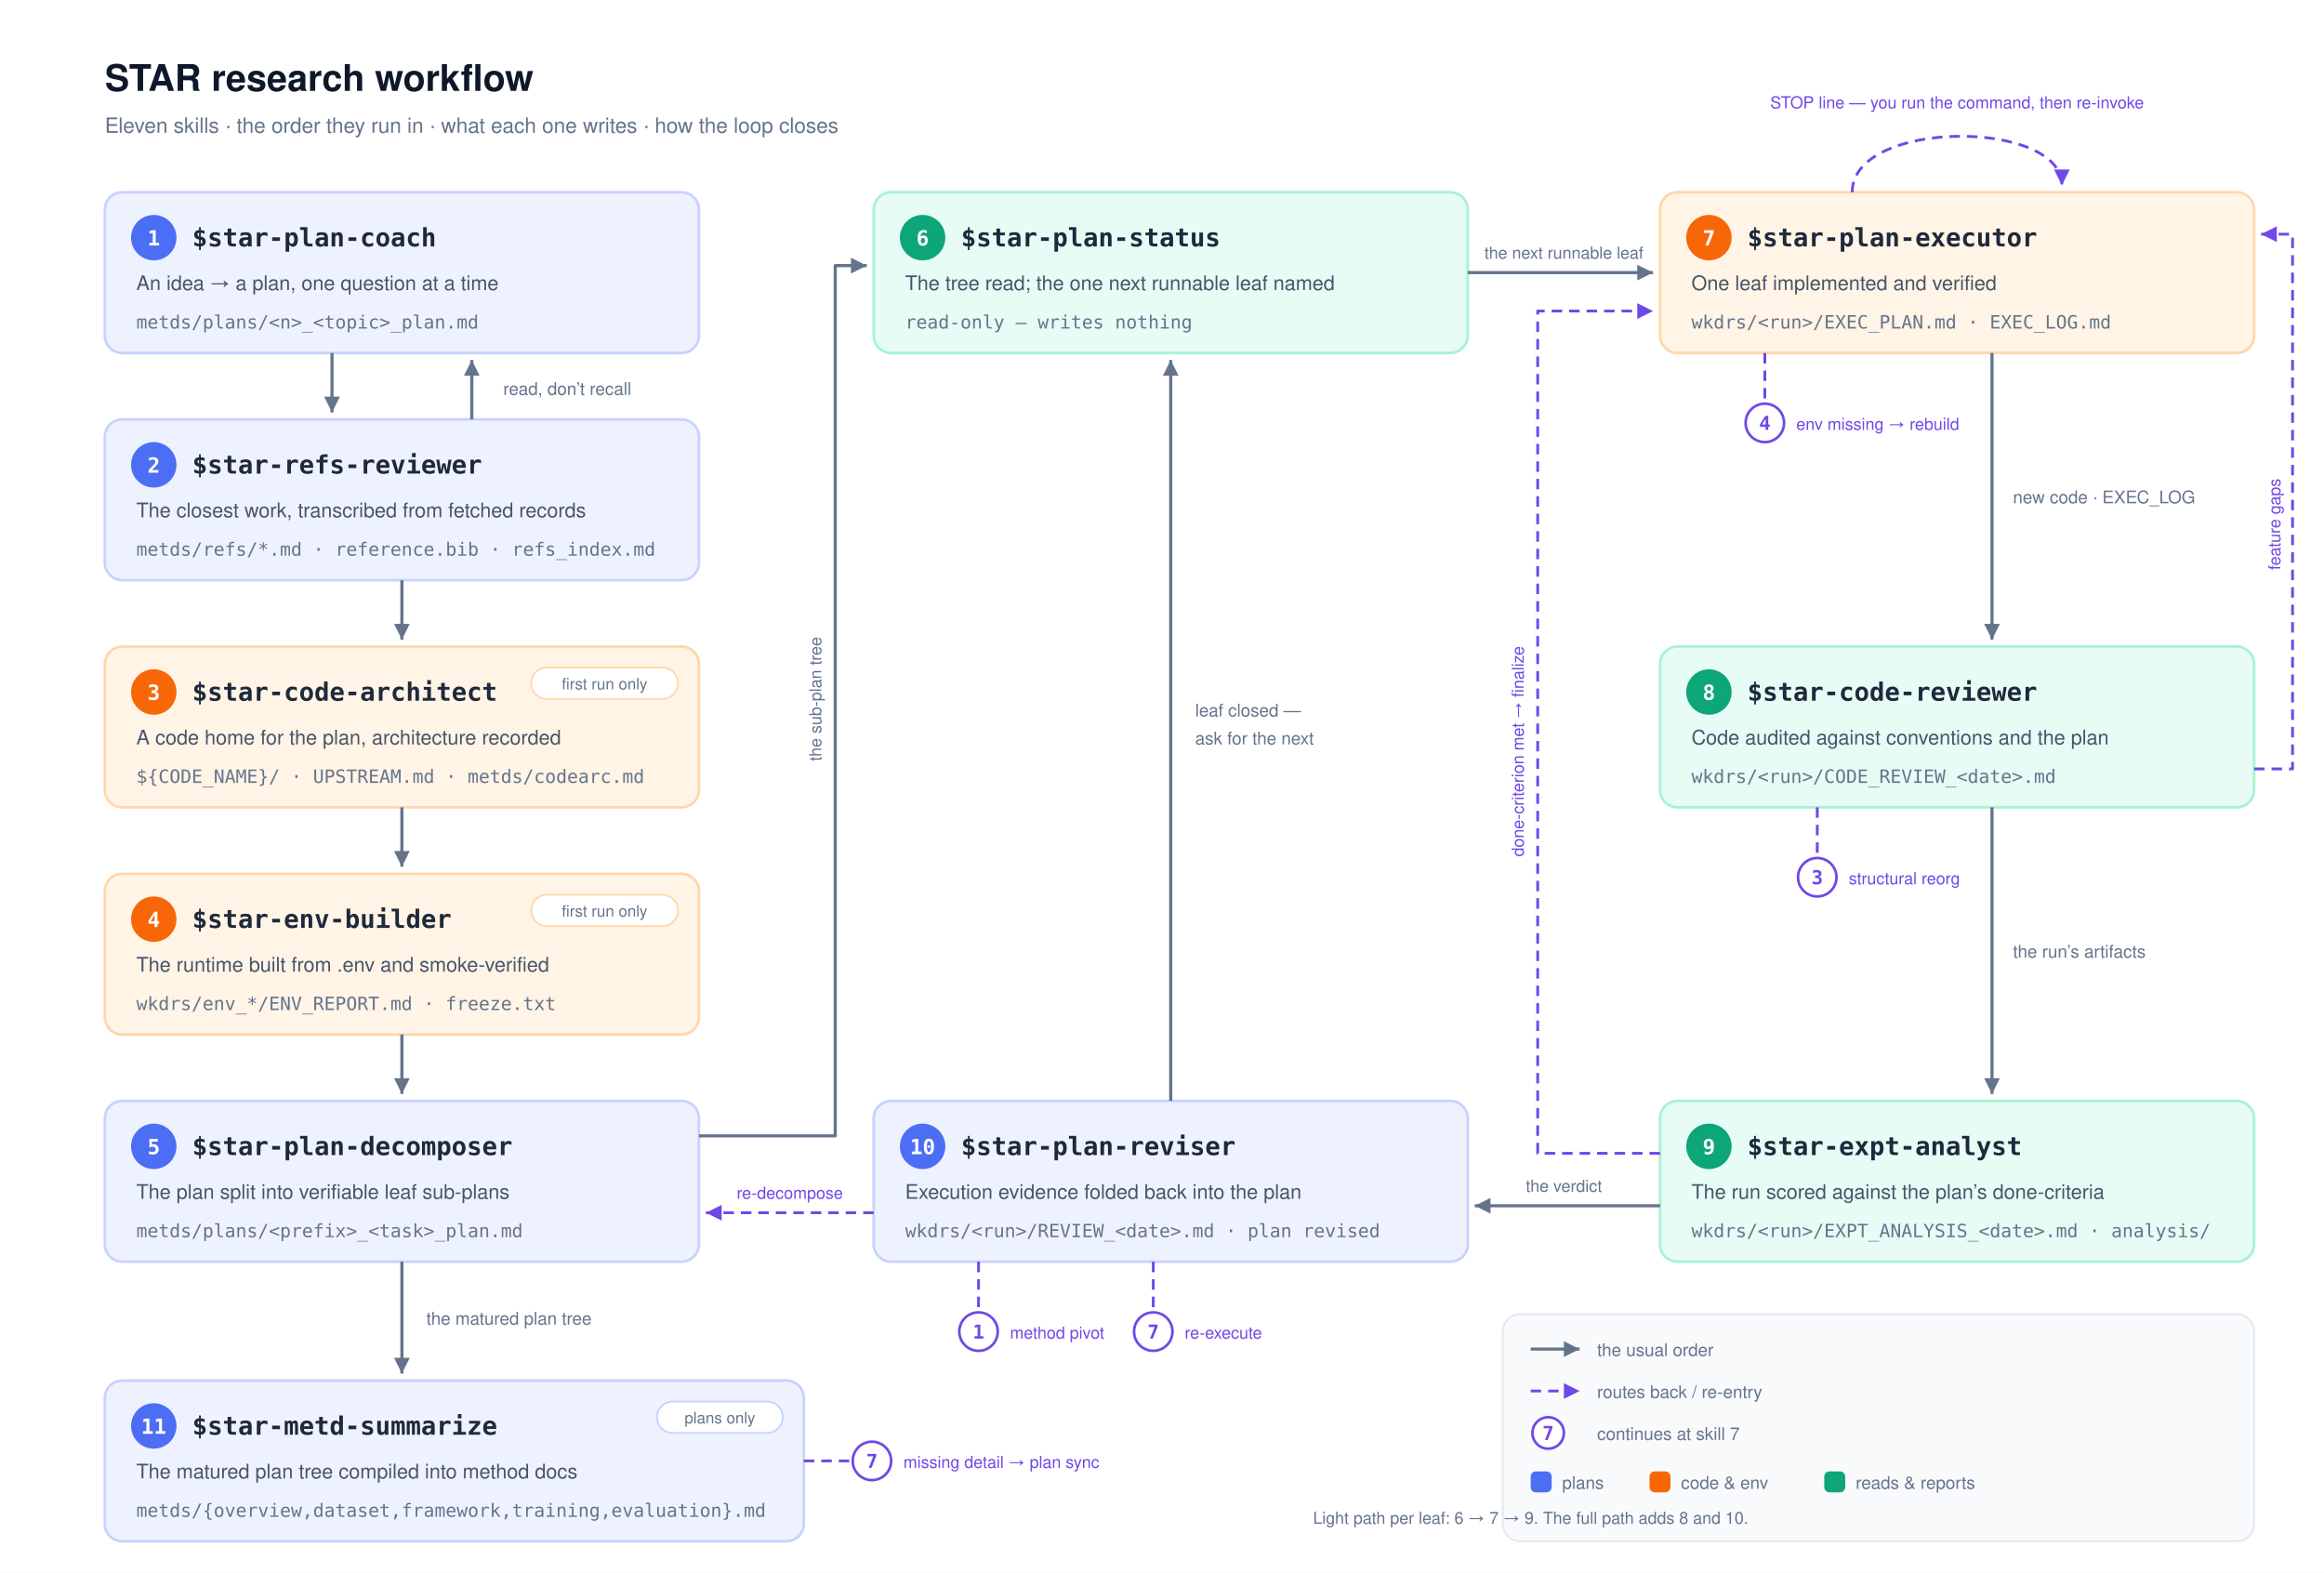
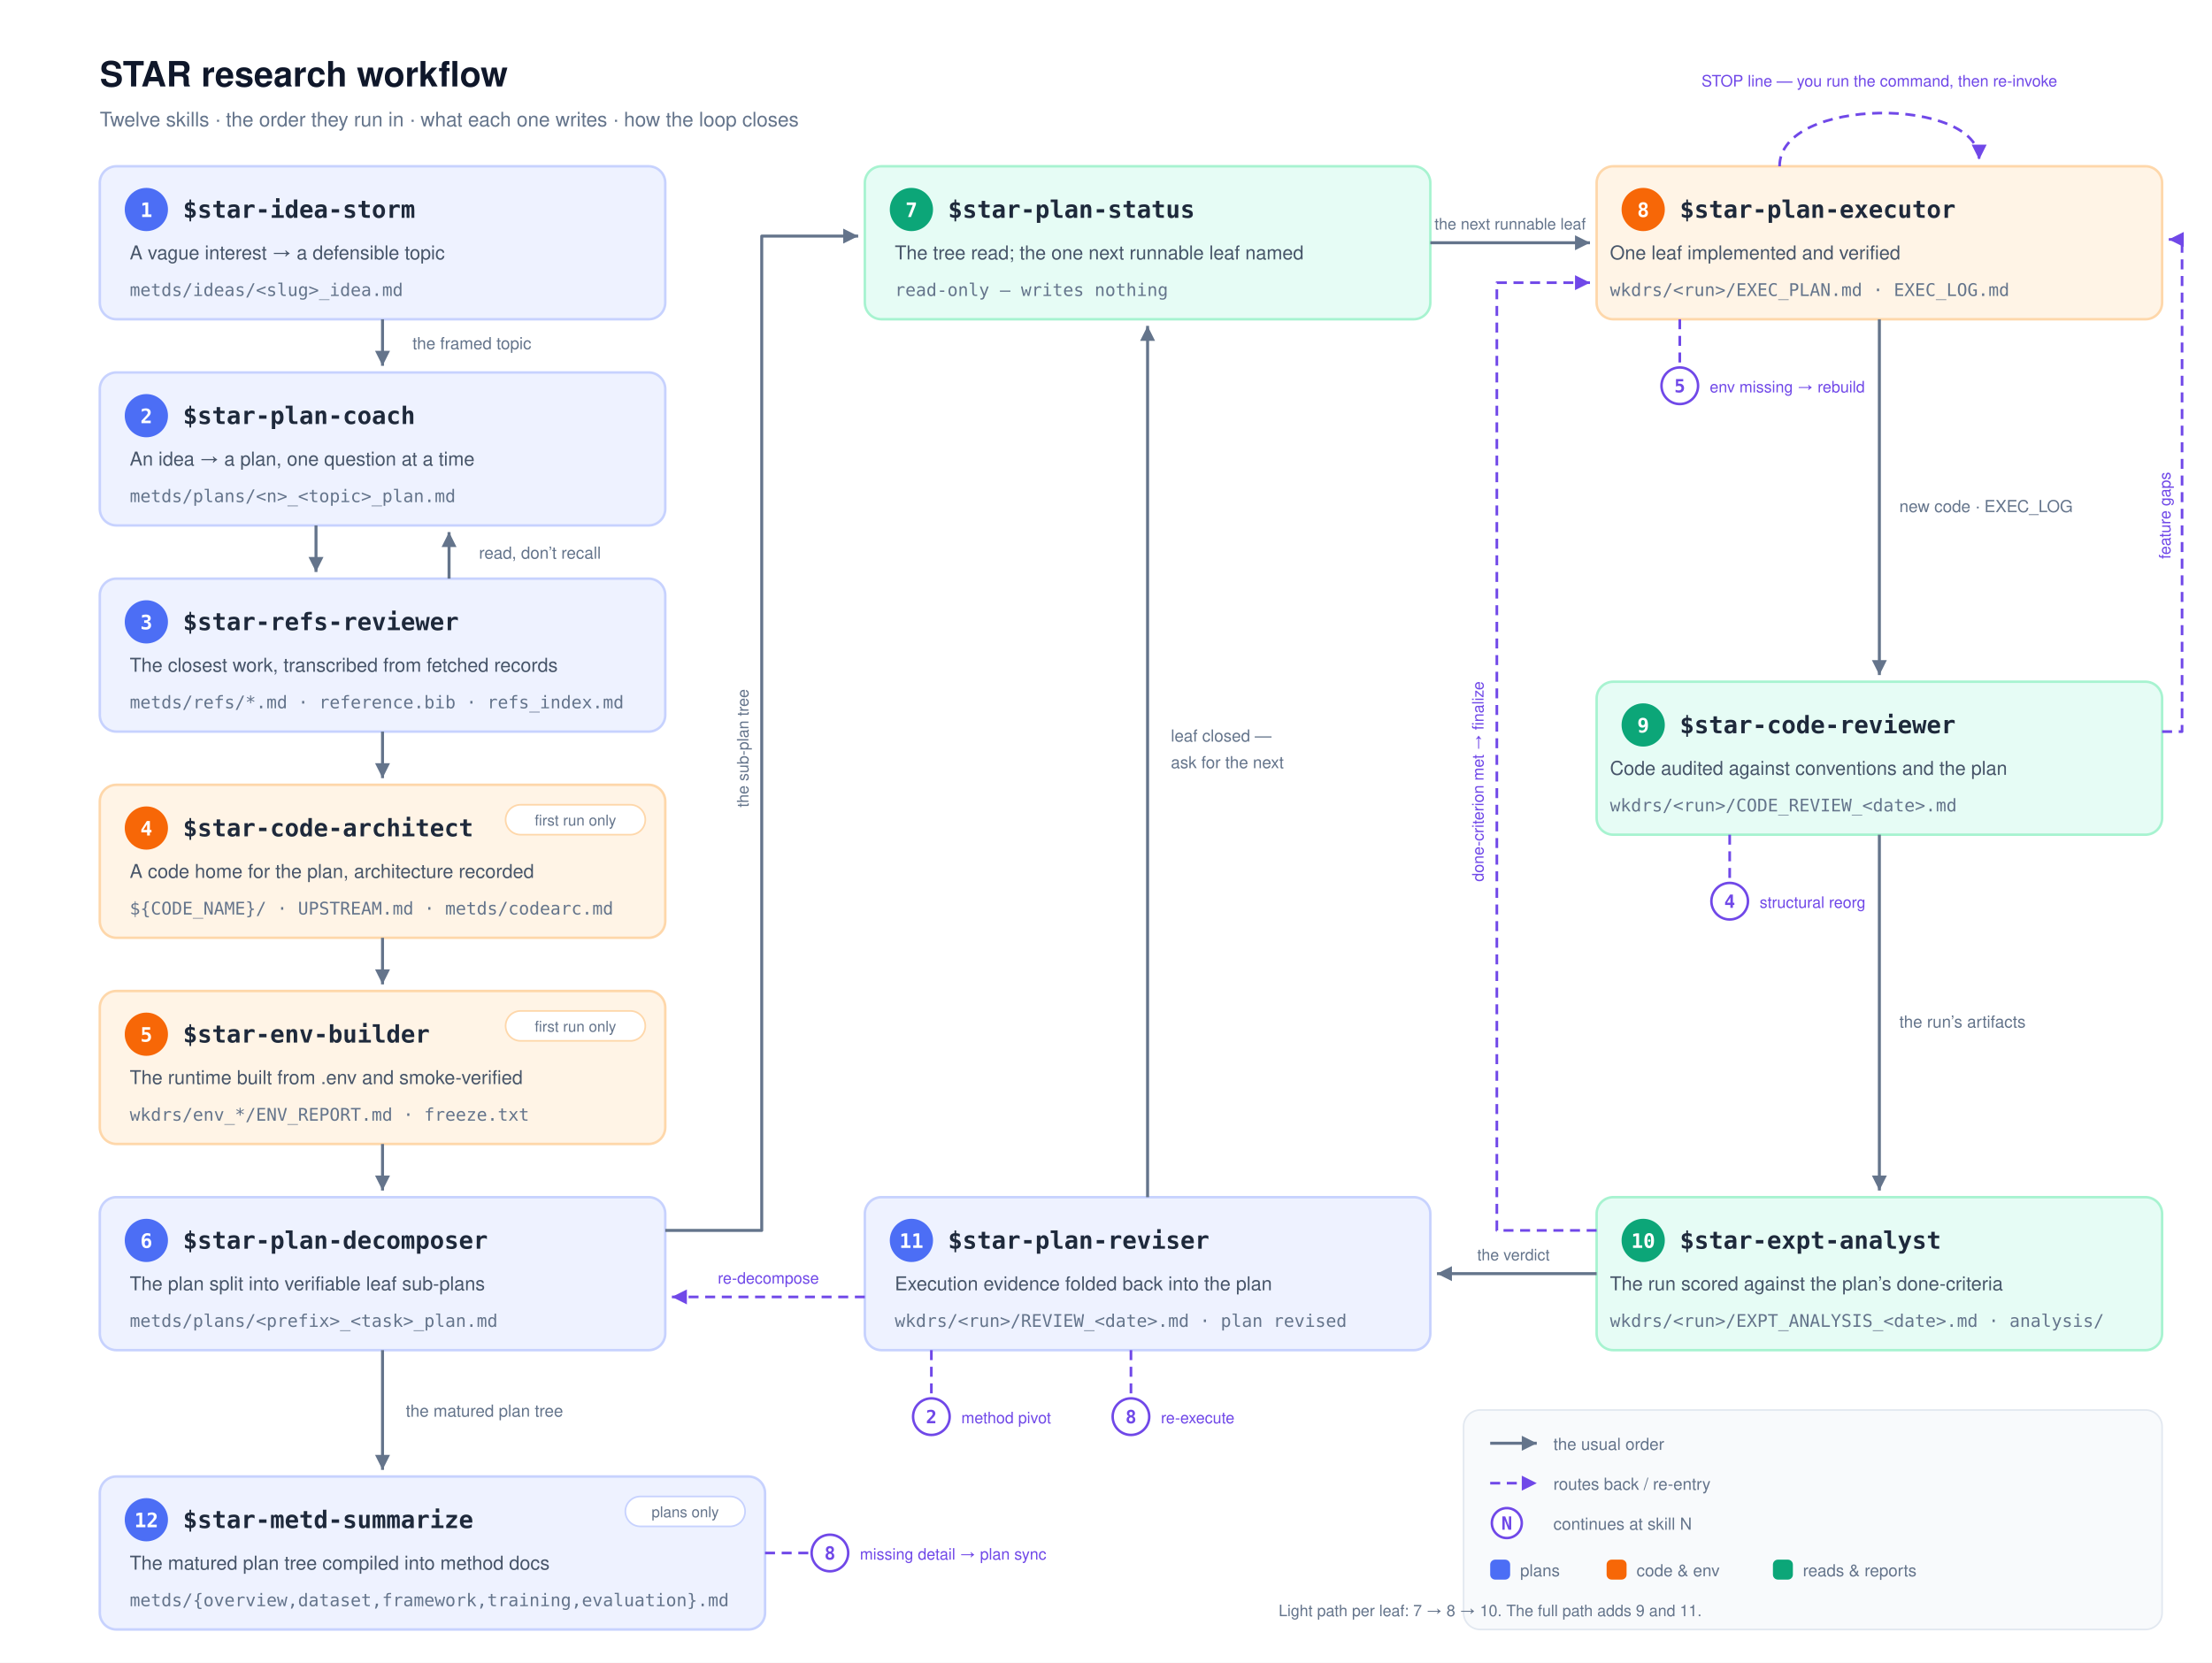
- <svg xmlns="http://www.w3.org/2000/svg" viewBox="0 0 1330 900" width="1330" height="900" font-family="-apple-system, BlinkMacSystemFont, 'Segoe UI', Helvetica, Arial, sans-serif">
+ <svg xmlns="http://www.w3.org/2000/svg" viewBox="0 0 1330 1000" width="1330" height="1000" font-family="-apple-system, BlinkMacSystemFont, 'Segoe UI', Helvetica, Arial, sans-serif">
  <defs>
    <style>
      .nt { font-family: Menlo, ui-monospace, SFMono-Regular, Consolas, monospace; font-size: 14.5px; font-weight: 600; fill: #1e293b; }
      .np { font-size: 11.5px; fill: #475569; }
      .no { font-family: Menlo, ui-monospace, SFMono-Regular, Consolas, monospace; font-size: 10.5px; fill: #64748b; }
      .bn { font-family: Menlo, ui-monospace, SFMono-Regular, Consolas, monospace; font-size: 12px; font-weight: 700; fill: #ffffff; text-anchor: middle; }
      .tag { font-size: 9px; fill: #64748b; text-anchor: middle; }
      .el { font-size: 10px; fill: #64748b; }
      .elc { font-size: 9.5px; fill: #64748b; text-anchor: middle; }
      .lv { font-size: 9.5px; fill: #7048e8; }
      .lvc { font-size: 9.5px; fill: #7048e8; text-anchor: middle; }
      .spine { fill: none; stroke: #64748b; stroke-width: 1.8; stroke-linejoin: round; }
      .loop { fill: none; stroke: #7048e8; stroke-width: 1.6; stroke-dasharray: 6 4; stroke-linejoin: round; }
      .stub { fill: none; stroke: #7048e8; stroke-width: 1.6; stroke-dasharray: 6 4; }
      .ah { fill: #64748b; }
      .ahv { fill: #7048e8; }
      .jn { font-family: Menlo, ui-monospace, SFMono-Regular, Consolas, monospace; font-size: 11px; font-weight: 700; fill: #7048e8; text-anchor: middle; }
    </style>
  </defs>
-   <rect x="0" y="0" width="1330" height="900" fill="#ffffff" />
+   <rect x="0" y="0" width="1330" height="1000" fill="#ffffff" />
  <text x="60" y="52" font-size="21" font-weight="700" fill="#0f172a">STAR research workflow</text>
-   <text x="60" y="76" font-size="12" fill="#64748b">Eleven skills · the order they run in · what each one writes · how the loop closes</text>
-   <rect x="60" y="110" width="340" height="92" rx="10" fill="#eef2ff" stroke="#c7d2fe" stroke-width="1.5" />
-   <circle cx="88" cy="136" r="13" fill="#4c6ef5" />
-   <text class="bn" x="88" y="140.5">1</text>
-   <text class="nt" x="110" y="141">$star-plan-coach</text>
-   <text class="np" x="78" y="166">An idea → a plan, one question at a time</text>
-   <text class="no" x="78" y="188">metds/plans/&lt;n&gt;_&lt;topic&gt;_plan.md</text>
-   <rect x="60" y="240" width="340" height="92" rx="10" fill="#eef2ff" stroke="#c7d2fe" stroke-width="1.5" />
-   <circle cx="88" cy="266" r="13" fill="#4c6ef5" />
-   <text class="bn" x="88" y="270.5">2</text>
-   <text class="nt" x="110" y="271">$star-refs-reviewer</text>
-   <text class="np" x="78" y="296">The closest work, transcribed from fetched records</text>
-   <text class="no" x="78" y="318">metds/refs/*.md · reference.bib · refs_index.md</text>
-   <rect x="60" y="370" width="340" height="92" rx="10" fill="#fff4e6" stroke="#fed7aa" stroke-width="1.5" />
-   <circle cx="88" cy="396" r="13" fill="#f76707" />
-   <text class="bn" x="88" y="400.5">3</text>
-   <text class="nt" x="110" y="401">$star-code-architect</text>
-   <rect x="304" y="382" width="84" height="18" rx="9" fill="#ffffff" stroke="#fed7aa" />
-   <text class="tag" x="346" y="394.5">first run only</text>
-   <text class="np" x="78" y="426">A code home for the plan, architecture recorded</text>
-   <text class="no" x="78" y="448">${CODE_NAME}/ · UPSTREAM.md · metds/codearc.md</text>
-   <rect x="60" y="500" width="340" height="92" rx="10" fill="#fff4e6" stroke="#fed7aa" stroke-width="1.5" />
-   <circle cx="88" cy="526" r="13" fill="#f76707" />
-   <text class="bn" x="88" y="530.5">4</text>
-   <text class="nt" x="110" y="531">$star-env-builder</text>
-   <rect x="304" y="512" width="84" height="18" rx="9" fill="#ffffff" stroke="#fed7aa" />
-   <text class="tag" x="346" y="524.5">first run only</text>
-   <text class="np" x="78" y="556">The runtime built from .env and smoke-verified</text>
-   <text class="no" x="78" y="578">wkdrs/env_*/ENV_REPORT.md · freeze.txt</text>
-   <rect x="60" y="630" width="340" height="92" rx="10" fill="#eef2ff" stroke="#c7d2fe" stroke-width="1.5" />
-   <circle cx="88" cy="656" r="13" fill="#4c6ef5" />
-   <text class="bn" x="88" y="660.5">5</text>
-   <text class="nt" x="110" y="661">$star-plan-decomposer</text>
-   <text class="np" x="78" y="686">The plan split into verifiable leaf sub-plans</text>
-   <text class="no" x="78" y="708">metds/plans/&lt;prefix&gt;_&lt;task&gt;_plan.md</text>
-   <rect x="500" y="110" width="340" height="92" rx="10" fill="#e6fcf5" stroke="#a7f3d0" stroke-width="1.5" />
-   <circle cx="528" cy="136" r="13" fill="#0ca678" />
-   <text class="bn" x="528" y="140.5">6</text>
-   <text class="nt" x="550" y="141">$star-plan-status</text>
-   <text class="np" x="518" y="166">The tree read; the one next runnable leaf named</text>
-   <text class="no" x="518" y="188">read-only — writes nothing</text>
-   <rect x="950" y="110" width="340" height="92" rx="10" fill="#fff4e6" stroke="#fed7aa" stroke-width="1.5" />
-   <circle cx="978" cy="136" r="13" fill="#f76707" />
-   <text class="bn" x="978" y="140.5">7</text>
-   <text class="nt" x="1000" y="141">$star-plan-executor</text>
-   <text class="np" x="968" y="166">One leaf implemented and verified</text>
-   <text class="no" x="968" y="188">wkdrs/&lt;run&gt;/EXEC_PLAN.md · EXEC_LOG.md</text>
-   <rect x="950" y="370" width="340" height="92" rx="10" fill="#e6fcf5" stroke="#a7f3d0" stroke-width="1.5" />
-   <circle cx="978" cy="396" r="13" fill="#0ca678" />
-   <text class="bn" x="978" y="400.5">8</text>
-   <text class="nt" x="1000" y="401">$star-code-reviewer</text>
-   <text class="np" x="968" y="426">Code audited against conventions and the plan</text>
-   <text class="no" x="968" y="448">wkdrs/&lt;run&gt;/CODE_REVIEW_&lt;date&gt;.md</text>
-   <rect x="950" y="630" width="340" height="92" rx="10" fill="#e6fcf5" stroke="#a7f3d0" stroke-width="1.5" />
-   <circle cx="978" cy="656" r="13" fill="#0ca678" />
-   <text class="bn" x="978" y="660.5">9</text>
-   <text class="nt" x="1000" y="661">$star-expt-analyst</text>
-   <text class="np" x="968" y="686">The run scored against the plan’s done-criteria</text>
-   <text class="no" x="968" y="708">wkdrs/&lt;run&gt;/EXPT_ANALYSIS_&lt;date&gt;.md · analysis/</text>
-   <rect x="500" y="630" width="340" height="92" rx="10" fill="#eef2ff" stroke="#c7d2fe" stroke-width="1.5" />
-   <circle cx="528" cy="656" r="13" fill="#4c6ef5" />
-   <text class="bn" x="528" y="660.5">10</text>
-   <text class="nt" x="550" y="661">$star-plan-reviser</text>
-   <text class="np" x="518" y="686">Execution evidence folded back into the plan</text>
-   <text class="no" x="518" y="708">wkdrs/&lt;run&gt;/REVIEW_&lt;date&gt;.md · plan revised</text>
-   <rect x="60" y="790" width="400" height="92" rx="10" fill="#eef2ff" stroke="#c7d2fe" stroke-width="1.5" />
-   <circle cx="88" cy="816" r="13" fill="#4c6ef5" />
-   <text class="bn" x="88" y="820.5">11</text>
-   <text class="nt" x="110" y="821">$star-metd-summarize</text>
-   <rect x="376" y="802" width="72" height="18" rx="9" fill="#ffffff" stroke="#c7d2fe" />
-   <text class="tag" x="412" y="814.5">plans only</text>
-   <text class="np" x="78" y="846">The matured plan tree compiled into method docs</text>
-   <text class="no" x="78" y="868">metds/{overview,dataset,framework,training,evaluation}.md</text>
-   <path class="spine" d="M190,202 L190,236" />
-   <path class="ah" d="M190,236 L185.5,227 L194.5,227 Z" />
-   <path class="spine" d="M270,240 L270,206" />
-   <path class="ah" d="M270,206 L265.5,215 L274.5,215 Z" />
-   <text class="el" x="288" y="226">read, don’t recall</text>
-   <path class="spine" d="M230,332 L230,366" />
-   <path class="ah" d="M230,366 L225.5,357 L234.5,357 Z" />
-   <path class="spine" d="M230,462 L230,496" />
-   <path class="ah" d="M230,496 L225.5,487 L234.5,487 Z" />
-   <path class="spine" d="M230,592 L230,626" />
-   <path class="ah" d="M230,626 L225.5,617 L234.5,617 Z" />
-   <path class="spine" d="M400,650 L478,650 L478,152 L496,152" />
-   <path class="ah" d="M496,152 L487,147.5 L487,156.5 Z" />
-   <text class="elc" x="470" y="400" transform="rotate(-90 470 400)">the sub-plan tree</text>
-   <path class="spine" d="M840,156 L946,156" />
-   <path class="ah" d="M946,156 L937,151.5 L937,160.5 Z" />
-   <text class="elc" x="895" y="148">the next runnable leaf</text>
-   <path class="spine" d="M1140,202 L1140,366" />
-   <path class="ah" d="M1140,366 L1135.5,357 L1144.5,357 Z" />
-   <text class="el" x="1152" y="288">new code · EXEC_LOG</text>
-   <path class="spine" d="M1140,462 L1140,626" />
-   <path class="ah" d="M1140,626 L1135.5,617 L1144.5,617 Z" />
-   <text class="el" x="1152" y="548">the run’s artifacts</text>
-   <path class="spine" d="M950,690 L844,690" />
-   <path class="ah" d="M844,690 L853,685.5 L853,694.5 Z" />
-   <text class="elc" x="895" y="682">the verdict</text>
-   <path class="spine" d="M670,630 L670,206" />
-   <path class="ah" d="M670,206 L665.5,215 L674.5,215 Z" />
-   <text class="el" x="684" y="410">leaf closed —</text>
-   <text class="el" x="684" y="426">ask for the next</text>
-   <path class="spine" d="M230,722 L230,786" />
-   <path class="ah" d="M230,786 L225.5,777 L234.5,777 Z" />
-   <text class="el" x="244" y="758">the matured plan tree</text>
-   <path class="loop" d="M500,694 L404,694" />
-   <path class="ahv" d="M404,694 L413,689.5 L413,698.5 Z" />
-   <text class="lvc" x="452" y="686">re-decompose</text>
-   <path class="loop" d="M950,660 L880,660 L880,178 L946,178" />
-   <path class="ahv" d="M946,178 L937,173.5 L937,182.5 Z" />
-   <text class="lvc" x="872" y="430" transform="rotate(-90 872 430)">done-criterion met → finalize</text>
-   <path class="loop" d="M1290,440 L1312,440 L1312,134 L1294,134" />
-   <path class="ahv" d="M1294,134 L1303,129.5 L1303,138.5 Z" />
-   <text class="lvc" x="1305" y="300" transform="rotate(-90 1305 300)">feature gaps</text>
-   <path class="loop" d="M1060,110 C1060,68 1180,68 1180,106" />
-   <path class="ahv" d="M1180,106 L1175.5,97 L1184.5,97 Z" />
-   <text class="lvc" x="1120" y="62">STOP line — you run the command, then re-invoke</text>
-   <path class="stub" d="M560,722 L560,748" />
-   <circle cx="560" cy="762" r="11" fill="#ffffff" stroke="#7048e8" stroke-width="1.5" />
-   <text class="jn" x="560" y="766">1</text>
-   <text class="lv" x="578" y="766">method pivot</text>
-   <path class="stub" d="M660,722 L660,748" />
-   <circle cx="660" cy="762" r="11" fill="#ffffff" stroke="#7048e8" stroke-width="1.5" />
-   <text class="jn" x="660" y="766">7</text>
-   <text class="lv" x="678" y="766">re-execute</text>
-   <path class="stub" d="M1040,462 L1040,488" />
-   <circle cx="1040" cy="502" r="11" fill="#ffffff" stroke="#7048e8" stroke-width="1.5" />
-   <text class="jn" x="1040" y="506">3</text>
-   <text class="lv" x="1058" y="506">structural reorg</text>
-   <path class="stub" d="M1010,202 L1010,228" />
-   <circle cx="1010" cy="242" r="11" fill="#ffffff" stroke="#7048e8" stroke-width="1.5" />
-   <text class="jn" x="1010" y="246">4</text>
-   <text class="lv" x="1028" y="246">env missing → rebuild</text>
-   <path class="stub" d="M460,836 L486,836" />
-   <circle cx="499" cy="836" r="11" fill="#ffffff" stroke="#7048e8" stroke-width="1.5" />
-   <text class="jn" x="499" y="840">7</text>
-   <text class="lv" x="517" y="840">missing detail → plan sync</text>
-   <rect x="860" y="752" width="430" height="130" rx="10" fill="#f8fafc" stroke="#e2e8f0" />
-   <path class="spine" d="M876,772 L904,772" />
-   <path class="ah" d="M904,772 L895,767.5 L895,776.5 Z" />
-   <text class="el" x="914" y="776">the usual order</text>
-   <path class="loop" d="M876,796 L904,796" />
-   <path class="ahv" d="M904,796 L895,791.5 L895,800.5 Z" />
-   <text class="el" x="914" y="800">routes back / re-entry</text>
-   <circle cx="886" cy="820" r="9" fill="#ffffff" stroke="#7048e8" stroke-width="1.5" />
-   <text class="jn" x="886" y="824" font-size="9.5">7</text>
-   <text class="el" x="914" y="824">continues at skill 7</text>
-   <rect x="876" y="842" width="12" height="12" rx="3" fill="#4c6ef5" />
-   <text class="el" x="894" y="852">plans</text>
-   <rect x="944" y="842" width="12" height="12" rx="3" fill="#f76707" />
-   <text class="el" x="962" y="852">code &amp; env</text>
-   <rect x="1044" y="842" width="12" height="12" rx="3" fill="#0ca678" />
-   <text class="el" x="1062" y="852">reads &amp; reports</text>
-   <text class="elc" x="876" y="872" font-size="9.5" text-anchor="start">Light path per leaf: 6 → 7 → 9. The full path adds 8 and 10.</text>
+   <text x="60" y="76" font-size="12" fill="#64748b">Twelve skills · the order they run in · what each one writes · how the loop closes</text>
+   <rect x="60" y="100" width="340" height="92" rx="10" fill="#eef2ff" stroke="#c7d2fe" stroke-width="1.5" />
+   <circle cx="88" cy="126" r="13" fill="#4c6ef5" />
+   <text class="bn" x="88" y="130.5">1</text>
+   <text class="nt" x="110" y="131">$star-idea-storm</text>
+   <text class="np" x="78" y="156">A vague interest → a defensible topic</text>
+   <text class="no" x="78" y="178">metds/ideas/&lt;slug&gt;_idea.md</text>
+   <rect x="60" y="224" width="340" height="92" rx="10" fill="#eef2ff" stroke="#c7d2fe" stroke-width="1.5" />
+   <circle cx="88" cy="250" r="13" fill="#4c6ef5" />
+   <text class="bn" x="88" y="254.5">2</text>
+   <text class="nt" x="110" y="255">$star-plan-coach</text>
+   <text class="np" x="78" y="280">An idea → a plan, one question at a time</text>
+   <text class="no" x="78" y="302">metds/plans/&lt;n&gt;_&lt;topic&gt;_plan.md</text>
+   <rect x="60" y="348" width="340" height="92" rx="10" fill="#eef2ff" stroke="#c7d2fe" stroke-width="1.5" />
+   <circle cx="88" cy="374" r="13" fill="#4c6ef5" />
+   <text class="bn" x="88" y="378.5">3</text>
+   <text class="nt" x="110" y="379">$star-refs-reviewer</text>
+   <text class="np" x="78" y="404">The closest work, transcribed from fetched records</text>
+   <text class="no" x="78" y="426">metds/refs/*.md · reference.bib · refs_index.md</text>
+   <rect x="60" y="472" width="340" height="92" rx="10" fill="#fff4e6" stroke="#fed7aa" stroke-width="1.5" />
+   <circle cx="88" cy="498" r="13" fill="#f76707" />
+   <text class="bn" x="88" y="502.5">4</text>
+   <text class="nt" x="110" y="503">$star-code-architect</text>
+   <rect x="304" y="484" width="84" height="18" rx="9" fill="#ffffff" stroke="#fed7aa" />
+   <text class="tag" x="346" y="496.5">first run only</text>
+   <text class="np" x="78" y="528">A code home for the plan, architecture recorded</text>
+   <text class="no" x="78" y="550">${CODE_NAME}/ · UPSTREAM.md · metds/codearc.md</text>
+   <rect x="60" y="596" width="340" height="92" rx="10" fill="#fff4e6" stroke="#fed7aa" stroke-width="1.5" />
+   <circle cx="88" cy="622" r="13" fill="#f76707" />
+   <text class="bn" x="88" y="626.5">5</text>
+   <text class="nt" x="110" y="627">$star-env-builder</text>
+   <rect x="304" y="608" width="84" height="18" rx="9" fill="#ffffff" stroke="#fed7aa" />
+   <text class="tag" x="346" y="620.5">first run only</text>
+   <text class="np" x="78" y="652">The runtime built from .env and smoke-verified</text>
+   <text class="no" x="78" y="674">wkdrs/env_*/ENV_REPORT.md · freeze.txt</text>
+   <rect x="60" y="720" width="340" height="92" rx="10" fill="#eef2ff" stroke="#c7d2fe" stroke-width="1.5" />
+   <circle cx="88" cy="746" r="13" fill="#4c6ef5" />
+   <text class="bn" x="88" y="750.5">6</text>
+   <text class="nt" x="110" y="751">$star-plan-decomposer</text>
+   <text class="np" x="78" y="776">The plan split into verifiable leaf sub-plans</text>
+   <text class="no" x="78" y="798">metds/plans/&lt;prefix&gt;_&lt;task&gt;_plan.md</text>
+   <rect x="520" y="100" width="340" height="92" rx="10" fill="#e6fcf5" stroke="#a7f3d0" stroke-width="1.5" />
+   <circle cx="548" cy="126" r="13" fill="#0ca678" />
+   <text class="bn" x="548" y="130.5">7</text>
+   <text class="nt" x="570" y="131">$star-plan-status</text>
+   <text class="np" x="538" y="156">The tree read; the one next runnable leaf named</text>
+   <text class="no" x="538" y="178">read-only — writes nothing</text>
+   <rect x="960" y="100" width="340" height="92" rx="10" fill="#fff4e6" stroke="#fed7aa" stroke-width="1.5" />
+   <circle cx="988" cy="126" r="13" fill="#f76707" />
+   <text class="bn" x="988" y="130.5">8</text>
+   <text class="nt" x="1010" y="131">$star-plan-executor</text>
+   <text class="np" x="968" y="156">One leaf implemented and verified</text>
+   <text class="no" x="968" y="178">wkdrs/&lt;run&gt;/EXEC_PLAN.md · EXEC_LOG.md</text>
+   <rect x="960" y="410" width="340" height="92" rx="10" fill="#e6fcf5" stroke="#a7f3d0" stroke-width="1.5" />
+   <circle cx="988" cy="436" r="13" fill="#0ca678" />
+   <text class="bn" x="988" y="440.5">9</text>
+   <text class="nt" x="1010" y="441">$star-code-reviewer</text>
+   <text class="np" x="968" y="466">Code audited against conventions and the plan</text>
+   <text class="no" x="968" y="488">wkdrs/&lt;run&gt;/CODE_REVIEW_&lt;date&gt;.md</text>
+   <rect x="960" y="720" width="340" height="92" rx="10" fill="#e6fcf5" stroke="#a7f3d0" stroke-width="1.5" />
+   <circle cx="988" cy="746" r="13" fill="#0ca678" />
+   <text class="bn" x="988" y="750.5">10</text>
+   <text class="nt" x="1010" y="751">$star-expt-analyst</text>
+   <text class="np" x="968" y="776">The run scored against the plan’s done-criteria</text>
+   <text class="no" x="968" y="798">wkdrs/&lt;run&gt;/EXPT_ANALYSIS_&lt;date&gt;.md · analysis/</text>
+   <rect x="520" y="720" width="340" height="92" rx="10" fill="#eef2ff" stroke="#c7d2fe" stroke-width="1.5" />
+   <circle cx="548" cy="746" r="13" fill="#4c6ef5" />
+   <text class="bn" x="548" y="750.5">11</text>
+   <text class="nt" x="570" y="751">$star-plan-reviser</text>
+   <text class="np" x="538" y="776">Execution evidence folded back into the plan</text>
+   <text class="no" x="538" y="798">wkdrs/&lt;run&gt;/REVIEW_&lt;date&gt;.md · plan revised</text>
+   <rect x="60" y="888" width="400" height="92" rx="10" fill="#eef2ff" stroke="#c7d2fe" stroke-width="1.5" />
+   <circle cx="88" cy="914" r="13" fill="#4c6ef5" />
+   <text class="bn" x="88" y="918.5">12</text>
+   <text class="nt" x="110" y="919">$star-metd-summarize</text>
+   <rect x="376" y="900" width="72" height="18" rx="9" fill="#ffffff" stroke="#c7d2fe" />
+   <text class="tag" x="412" y="912.5">plans only</text>
+   <text class="np" x="78" y="944">The matured plan tree compiled into method docs</text>
+   <text class="no" x="78" y="966">metds/{overview,dataset,framework,training,evaluation}.md</text>
+   <path class="spine" d="M230,192 L230,220" />
+   <path class="ah" d="M230,220 L225.5,211 L234.5,211 Z" />
+   <text class="el" x="248" y="210">the framed topic</text>
+   <path class="spine" d="M190,316 L190,344" />
+   <path class="ah" d="M190,344 L185.5,335 L194.5,335 Z" />
+   <path class="spine" d="M270,348 L270,320" />
+   <path class="ah" d="M270,320 L265.5,329 L274.5,329 Z" />
+   <text class="el" x="288" y="336">read, don’t recall</text>
+   <path class="spine" d="M230,440 L230,468" />
+   <path class="ah" d="M230,468 L225.5,459 L234.5,459 Z" />
+   <path class="spine" d="M230,564 L230,592" />
+   <path class="ah" d="M230,592 L225.5,583 L234.5,583 Z" />
+   <path class="spine" d="M230,688 L230,716" />
+   <path class="ah" d="M230,716 L225.5,707 L234.5,707 Z" />
+   <path class="spine" d="M400,740 L458,740 L458,142 L516,142" />
+   <path class="ah" d="M516,142 L507,137.5 L507,146.5 Z" />
+   <text class="elc" x="450" y="450" transform="rotate(-90 450 450)">the sub-plan tree</text>
+   <path class="spine" d="M860,146 L956,146" />
+   <path class="ah" d="M956,146 L947,141.5 L947,150.5 Z" />
+   <text class="elc" x="908" y="138">the next runnable leaf</text>
+   <path class="spine" d="M1130,192 L1130,406" />
+   <path class="ah" d="M1130,406 L1125.5,397 L1134.5,397 Z" />
+   <text class="el" x="1142" y="308">new code · EXEC_LOG</text>
+   <path class="spine" d="M1130,502 L1130,716" />
+   <path class="ah" d="M1130,716 L1125.5,707 L1134.5,707 Z" />
+   <text class="el" x="1142" y="618">the run’s artifacts</text>
+   <path class="spine" d="M960,766 L864,766" />
+   <path class="ah" d="M864,766 L873,761.5 L873,770.5 Z" />
+   <text class="elc" x="910" y="758">the verdict</text>
+   <path class="spine" d="M690,720 L690,196" />
+   <path class="ah" d="M690,196 L685.5,205 L694.5,205 Z" />
+   <text class="el" x="704" y="446">leaf closed —</text>
+   <text class="el" x="704" y="462">ask for the next</text>
+   <path class="spine" d="M230,812 L230,884" />
+   <path class="ah" d="M230,884 L225.5,875 L234.5,875 Z" />
+   <text class="el" x="244" y="852">the matured plan tree</text>
+   <path class="loop" d="M520,780 L404,780" />
+   <path class="ahv" d="M404,780 L413,775.5 L413,784.5 Z" />
+   <text class="lvc" x="462" y="772">re-decompose</text>
+   <path class="loop" d="M960,740 L900,740 L900,170 L956,170" />
+   <path class="ahv" d="M956,170 L947,165.5 L947,174.5 Z" />
+   <text class="lvc" x="892" y="470" transform="rotate(-90 892 470)">done-criterion met → finalize</text>
+   <path class="loop" d="M1300,440 L1312,440 L1312,144 L1304,144" />
+   <path class="ahv" d="M1304,144 L1313,139.5 L1313,148.5 Z" />
+   <text class="lvc" x="1305" y="310" transform="rotate(-90 1305 310)">feature gaps</text>
+   <path class="loop" d="M1070,100 C1070,58 1190,58 1190,96" />
+   <path class="ahv" d="M1190,96 L1185.5,87 L1194.5,87 Z" />
+   <text class="lvc" x="1130" y="52">STOP line — you run the command, then re-invoke</text>
+   <path class="stub" d="M560,812 L560,838" />
+   <circle cx="560" cy="852" r="11" fill="#ffffff" stroke="#7048e8" stroke-width="1.5" />
+   <text class="jn" x="560" y="856">2</text>
+   <text class="lv" x="578" y="856">method pivot</text>
+   <path class="stub" d="M680,812 L680,838" />
+   <circle cx="680" cy="852" r="11" fill="#ffffff" stroke="#7048e8" stroke-width="1.5" />
+   <text class="jn" x="680" y="856">8</text>
+   <text class="lv" x="698" y="856">re-execute</text>
+   <path class="stub" d="M1040,502 L1040,528" />
+   <circle cx="1040" cy="542" r="11" fill="#ffffff" stroke="#7048e8" stroke-width="1.5" />
+   <text class="jn" x="1040" y="546">4</text>
+   <text class="lv" x="1058" y="546">structural reorg</text>
+   <path class="stub" d="M1010,192 L1010,218" />
+   <circle cx="1010" cy="232" r="11" fill="#ffffff" stroke="#7048e8" stroke-width="1.5" />
+   <text class="jn" x="1010" y="236">5</text>
+   <text class="lv" x="1028" y="236">env missing → rebuild</text>
+   <path class="stub" d="M460,934 L486,934" />
+   <circle cx="499" cy="934" r="11" fill="#ffffff" stroke="#7048e8" stroke-width="1.5" />
+   <text class="jn" x="499" y="938">8</text>
+   <text class="lv" x="517" y="938">missing detail → plan sync</text>
+   <rect x="880" y="848" width="420" height="132" rx="10" fill="#f8fafc" stroke="#e2e8f0" />
+   <path class="spine" d="M896,868 L924,868" />
+   <path class="ah" d="M924,868 L915,863.5 L915,872.5 Z" />
+   <text class="el" x="934" y="872">the usual order</text>
+   <path class="loop" d="M896,892 L924,892" />
+   <path class="ahv" d="M924,892 L915,887.5 L915,896.5 Z" />
+   <text class="el" x="934" y="896">routes back / re-entry</text>
+   <circle cx="906" cy="916" r="9" fill="#ffffff" stroke="#7048e8" stroke-width="1.5" />
+   <text class="jn" x="906" y="920" font-size="9.5">N</text>
+   <text class="el" x="934" y="920">continues at skill N</text>
+   <rect x="896" y="938" width="12" height="12" rx="3" fill="#4c6ef5" />
+   <text class="el" x="914" y="948">plans</text>
+   <rect x="966" y="938" width="12" height="12" rx="3" fill="#f76707" />
+   <text class="el" x="984" y="948">code &amp; env</text>
+   <rect x="1066" y="938" width="12" height="12" rx="3" fill="#0ca678" />
+   <text class="el" x="1084" y="948">reads &amp; reports</text>
+   <text class="elc" x="896" y="972" font-size="9.5" text-anchor="start">Light path per leaf: 7 → 8 → 10. The full path adds 9 and 11.</text>
</svg>
